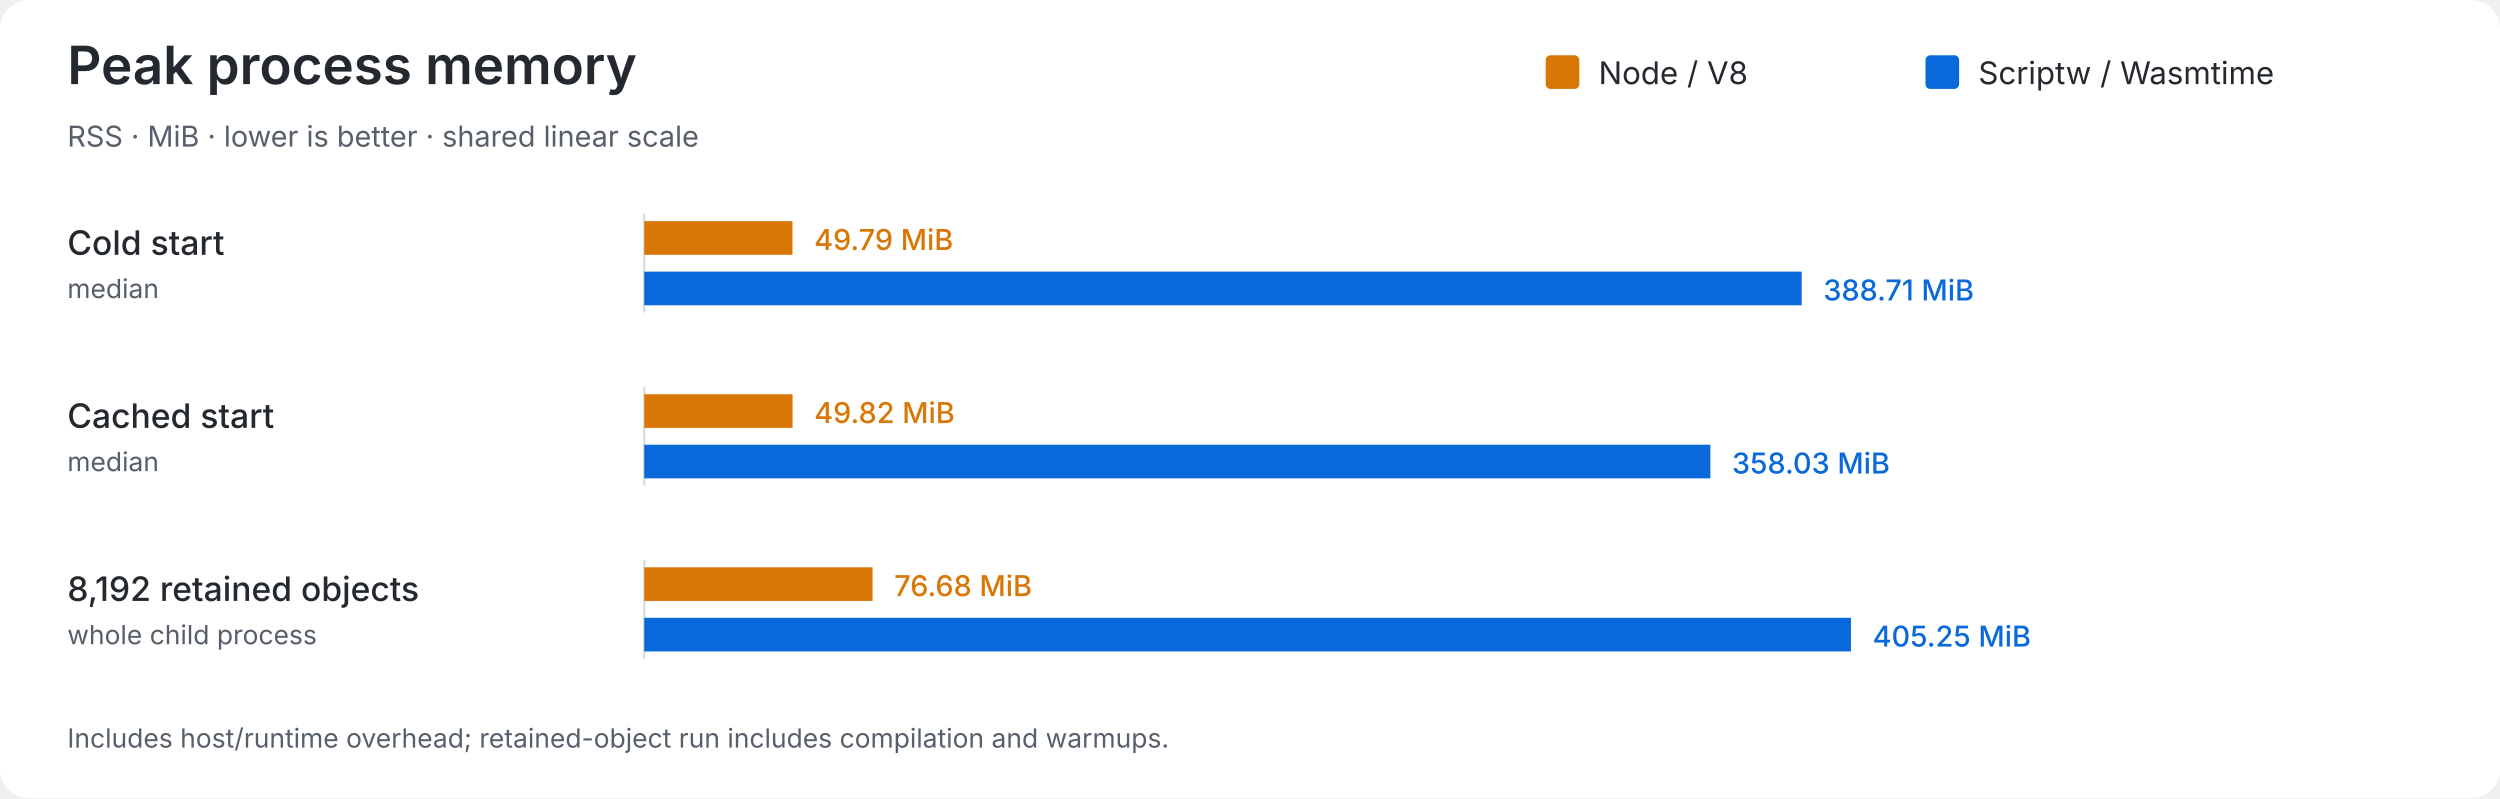
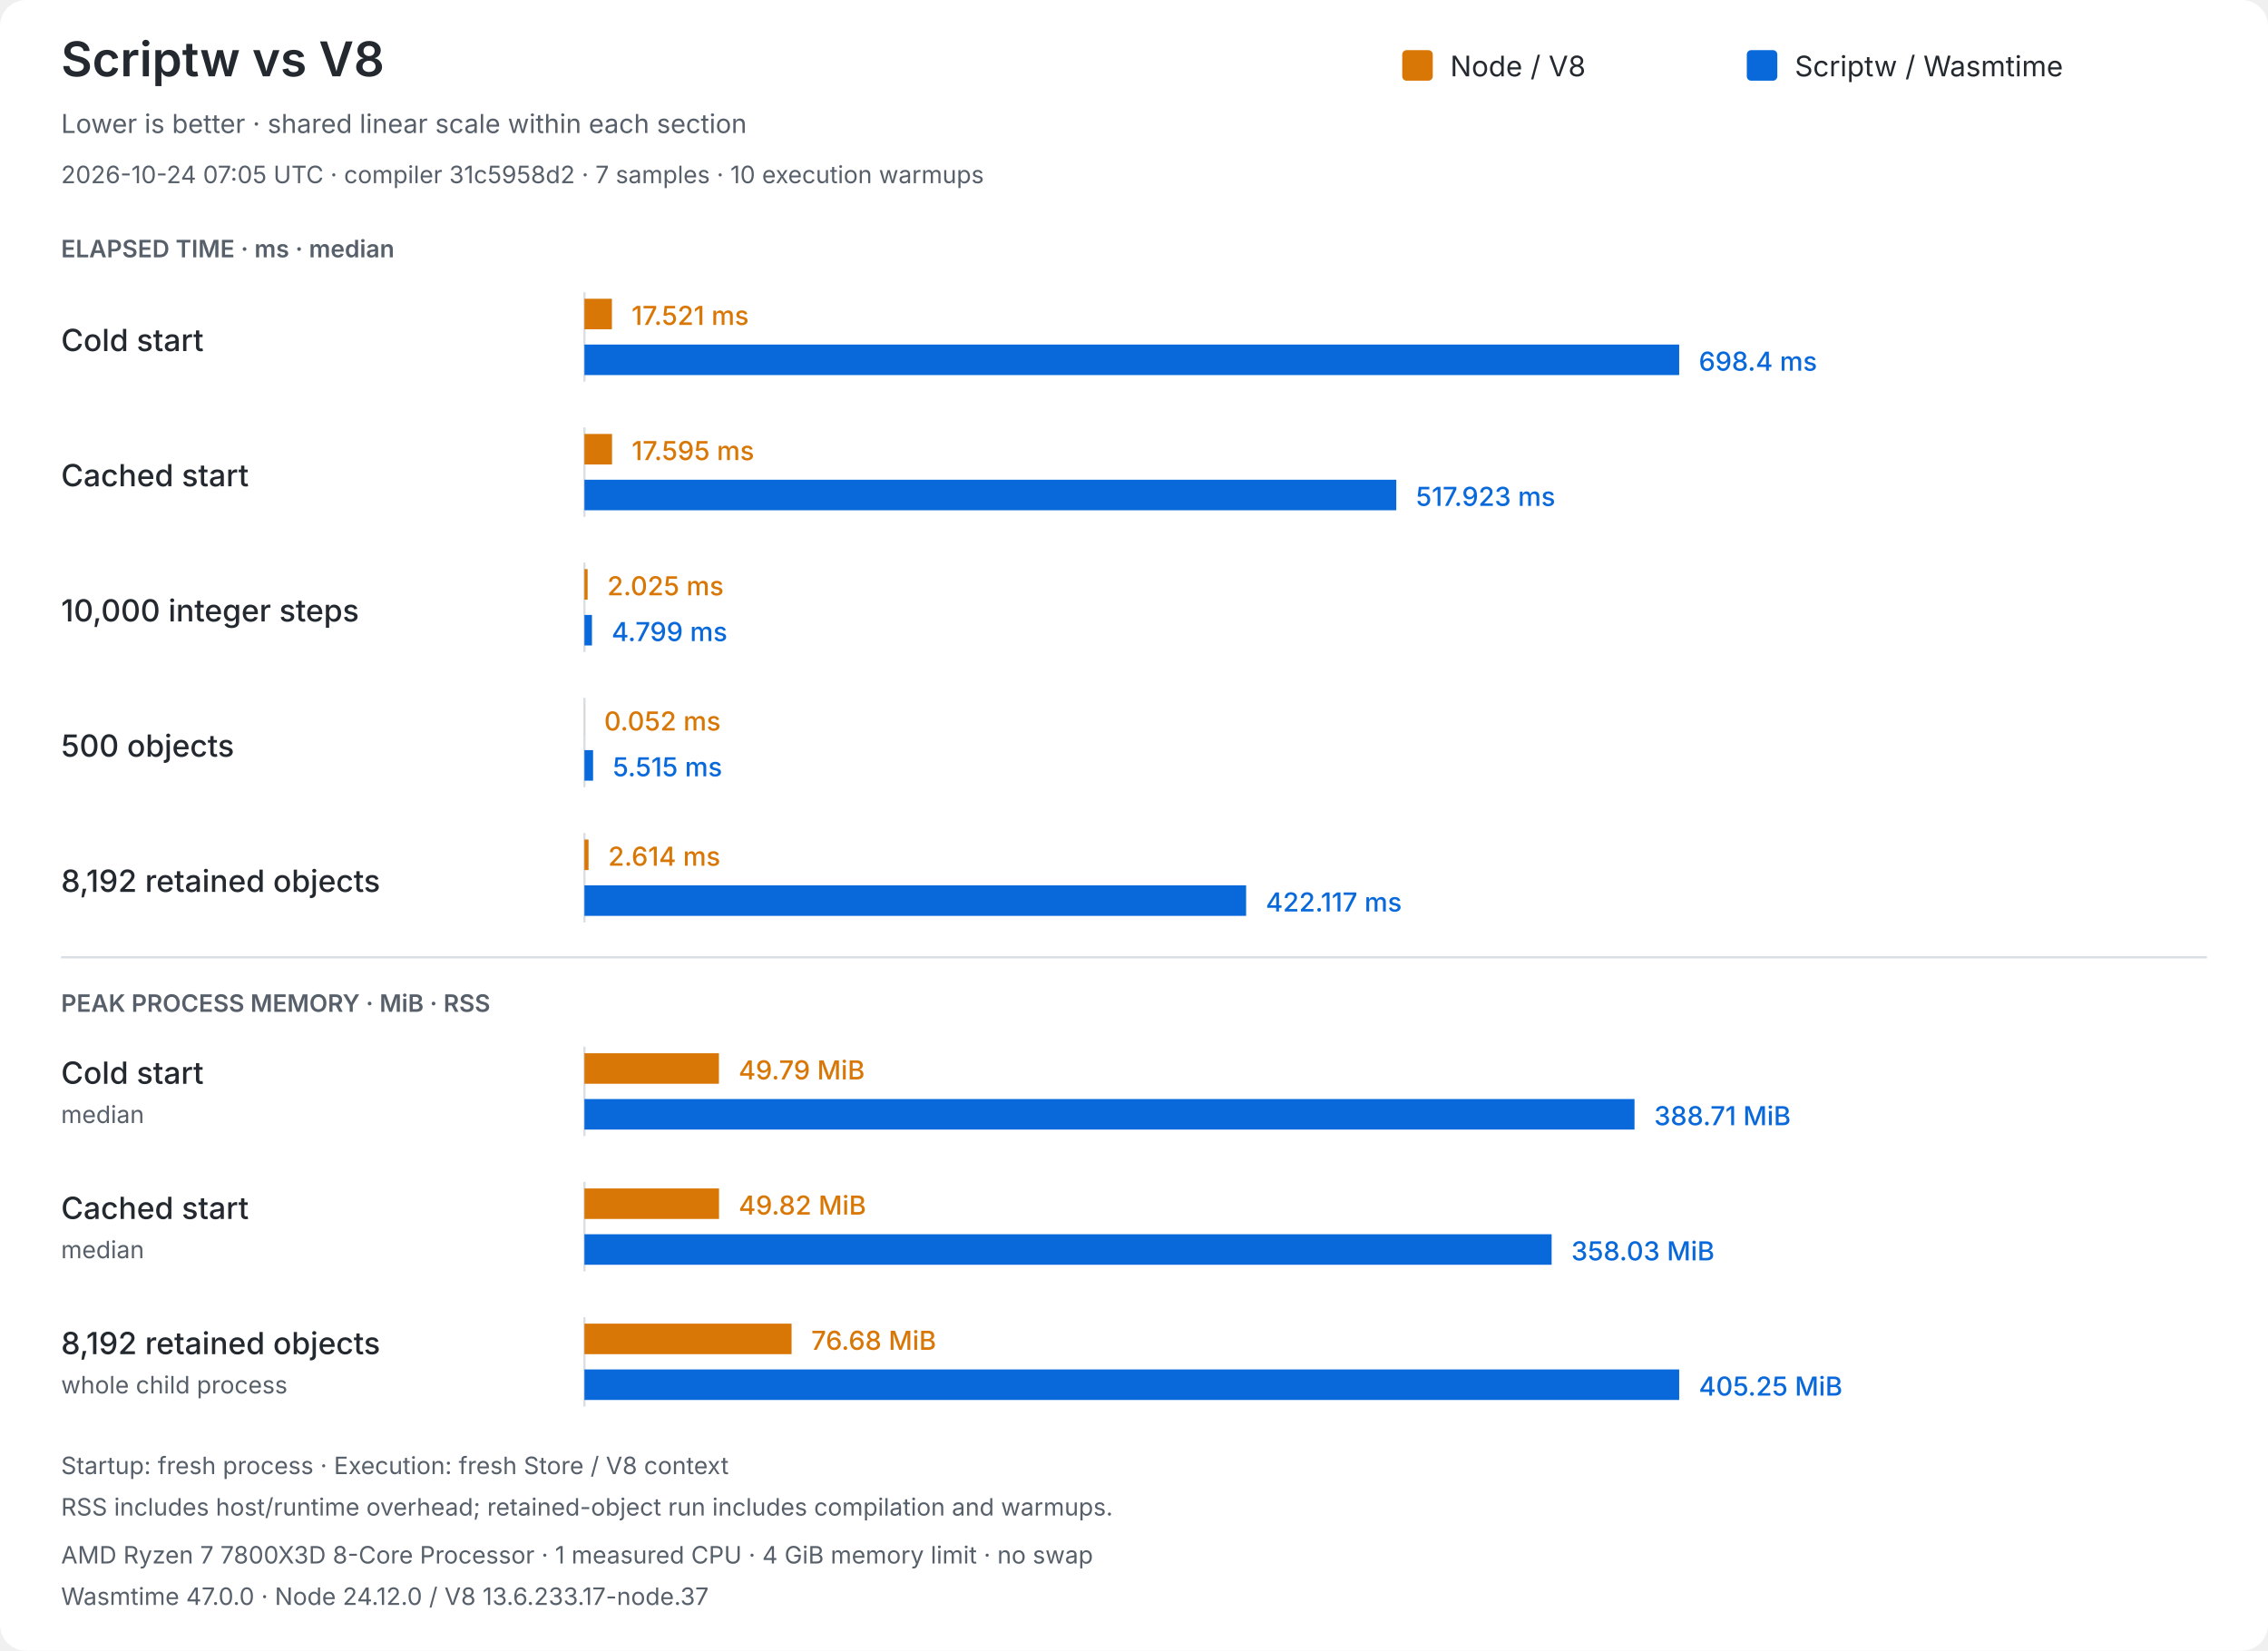
- <svg xmlns="http://www.w3.org/2000/svg" viewBox="0 0 1040 332" role="img" aria-labelledby="title description">
-   <rect width="1040" height="332" rx="12" fill="#ffffff" />
+ <svg xmlns="http://www.w3.org/2000/svg" viewBox="0 0 1040 757" role="img" aria-labelledby="title description">
+   <rect width="1040" height="757" rx="12" fill="#ffffff" />
  <g font-family="system-ui, -apple-system, BlinkMacSystemFont, Segoe UI, sans-serif">
-     <text x="28.000" y="35.000" font-size="22" fill="#24292f" font-weight="600">Peak process memory</text>
-     <text x="28.000" y="61.000" font-size="12" fill="#57606a">RSS · MiB · lower is better · shared linear scale</text>
+     <text x="28.000" y="35.000" font-size="22" fill="#24292f" font-weight="600">Scriptw vs V8</text>
+     <text x="28.000" y="61.000" font-size="12" fill="#57606a">Lower is better · shared linear scale within each section</text>
    <rect x="643" y="23" width="14" height="14" rx="2" fill="#d97706" />
    <text x="665.000" y="35.000" font-size="13" fill="#24292f">Node / V8</text>
    <rect x="801" y="23" width="14" height="14" rx="2" fill="#0969da" />
    <text x="823.000" y="35.000" font-size="13" fill="#24292f">Scriptw / Wasmtime</text>
-     <text x="28.000" y="106.000" font-size="14" fill="#24292f" font-weight="500">Cold start</text>
-     <text x="28.000" y="124.000" font-size="11" fill="#57606a">median</text>
-     <line x1="268.000" y1="89.000" x2="268.000" y2="130.000" stroke="#d8dee4" />
-     <rect x="268" y="92" width="61.671" height="14" fill="#d97706" data-engine="V8" data-metric="cold" />
-     <text x="338.671" y="104.000" font-size="12" fill="#d97706" font-weight="500">49.79 MiB</text>
-     <rect x="268" y="113" width="481.508" height="14" fill="#0969da" data-engine="Scriptw" data-metric="cold" />
-     <text x="758.508" y="125.000" font-size="12" fill="#0969da" font-weight="500">388.71 MiB</text>
-     <text x="28.000" y="178.000" font-size="14" fill="#24292f" font-weight="500">Cached start</text>
-     <text x="28.000" y="196.000" font-size="11" fill="#57606a">median</text>
-     <line x1="268.000" y1="161.000" x2="268.000" y2="202.000" stroke="#d8dee4" />
-     <rect x="268" y="164" width="61.71" height="14" fill="#d97706" data-engine="V8" data-metric="hot" />
-     <text x="338.710" y="176.000" font-size="12" fill="#d97706" font-weight="500">49.82 MiB</text>
-     <rect x="268" y="185" width="443.508" height="14" fill="#0969da" data-engine="Scriptw" data-metric="hot" />
-     <text x="720.508" y="197.000" font-size="12" fill="#0969da" font-weight="500">358.03 MiB</text>
-     <text x="28.000" y="250.000" font-size="14" fill="#24292f" font-weight="500">8,192 retained objects</text>
-     <text x="28.000" y="268.000" font-size="11" fill="#57606a">whole child process</text>
-     <line x1="268.000" y1="233.000" x2="268.000" y2="274.000" stroke="#d8dee4" />
-     <rect x="268" y="236" width="94.981" height="14" fill="#d97706" data-engine="V8" data-metric="retained" />
-     <text x="371.981" y="248.000" font-size="12" fill="#d97706" font-weight="500">76.68 MiB</text>
-     <rect x="268" y="257" width="502" height="14" fill="#0969da" data-engine="Scriptw" data-metric="retained" />
-     <text x="779.000" y="269.000" font-size="12" fill="#0969da" font-weight="500">405.25 MiB</text>
-     <text x="28.000" y="311.000" font-size="11" fill="#57606a">Includes host/runtime overhead; retained-object run includes compilation and warmups.</text>
+     <text x="28.000" y="84.000" font-size="11" fill="#57606a">2026-10-24 07:05 UTC · compiler 31c5958d2 · 7 samples · 10 execution warmups</text>
+     <text x="28.000" y="118.000" font-size="11" fill="#57606a" font-weight="600">ELAPSED TIME · ms · median</text>
+     <text x="28.000" y="161.000" font-size="14" fill="#24292f" font-weight="500">Cold start</text>
+     <line x1="268.000" y1="134.000" x2="268.000" y2="175.000" stroke="#d8dee4" />
+     <rect x="268" y="137" width="12.594" height="14" fill="#d97706" data-engine="V8" data-metric="cold" />
+     <text x="289.594" y="149.000" font-size="12" fill="#d97706" font-weight="500">17.521 ms</text>
+     <rect x="268" y="158" width="502" height="14" fill="#0969da" data-engine="Scriptw" data-metric="cold" />
+     <text x="779.000" y="170.000" font-size="12" fill="#0969da" font-weight="500">698.4 ms</text>
+     <text x="28.000" y="223.000" font-size="14" fill="#24292f" font-weight="500">Cached start</text>
+     <line x1="268.000" y1="196.000" x2="268.000" y2="237.000" stroke="#d8dee4" />
+     <rect x="268" y="199" width="12.647" height="14" fill="#d97706" data-engine="V8" data-metric="hot" />
+     <text x="289.647" y="211.000" font-size="12" fill="#d97706" font-weight="500">17.595 ms</text>
+     <rect x="268" y="220" width="372.276" height="14" fill="#0969da" data-engine="Scriptw" data-metric="hot" />
+     <text x="649.276" y="232.000" font-size="12" fill="#0969da" font-weight="500">517.923 ms</text>
+     <text x="28.000" y="285.000" font-size="14" fill="#24292f" font-weight="500">10,000 integer steps</text>
+     <line x1="268.000" y1="258.000" x2="268.000" y2="299.000" stroke="#d8dee4" />
+     <rect x="268" y="261" width="1.455" height="14" fill="#d97706" data-engine="V8" data-metric="integer" />
+     <text x="278.455" y="273.000" font-size="12" fill="#d97706" font-weight="500">2.025 ms</text>
+     <rect x="268" y="282" width="3.449" height="14" fill="#0969da" data-engine="Scriptw" data-metric="integer" />
+     <text x="280.449" y="294.000" font-size="12" fill="#0969da" font-weight="500">4.799 ms</text>
+     <text x="28.000" y="347.000" font-size="14" fill="#24292f" font-weight="500">500 objects</text>
+     <line x1="268.000" y1="320.000" x2="268.000" y2="361.000" stroke="#d8dee4" />
+     <rect x="268" y="323" width="0.037" height="14" fill="#d97706" data-engine="V8" data-metric="objects" />
+     <text x="277.037" y="335.000" font-size="12" fill="#d97706" font-weight="500">0.052 ms</text>
+     <rect x="268" y="344" width="3.964" height="14" fill="#0969da" data-engine="Scriptw" data-metric="objects" />
+     <text x="280.964" y="356.000" font-size="12" fill="#0969da" font-weight="500">5.515 ms</text>
+     <text x="28.000" y="409.000" font-size="14" fill="#24292f" font-weight="500">8,192 retained objects</text>
+     <line x1="268.000" y1="382.000" x2="268.000" y2="423.000" stroke="#d8dee4" />
+     <rect x="268" y="385" width="1.879" height="14" fill="#d97706" data-engine="V8" data-metric="retained" />
+     <text x="278.879" y="397.000" font-size="12" fill="#d97706" font-weight="500">2.614 ms</text>
+     <rect x="268" y="406" width="303.412" height="14" fill="#0969da" data-engine="Scriptw" data-metric="retained" />
+     <text x="580.412" y="418.000" font-size="12" fill="#0969da" font-weight="500">422.117 ms</text>
+     <line x1="28.000" y1="439.000" x2="1012.000" y2="439.000" stroke="#d8dee4" />
+     <text x="28.000" y="464.000" font-size="11" fill="#57606a" font-weight="600">PEAK PROCESS MEMORY · MiB · RSS</text>
+     <text x="28.000" y="497.000" font-size="14" fill="#24292f" font-weight="500">Cold start</text>
+     <text x="28.000" y="515.000" font-size="11" fill="#57606a">median</text>
+     <line x1="268.000" y1="480.000" x2="268.000" y2="521.000" stroke="#d8dee4" />
+     <rect x="268" y="483" width="61.671" height="14" fill="#d97706" data-engine="V8" data-metric="cold" />
+     <text x="338.671" y="495.000" font-size="12" fill="#d97706" font-weight="500">49.79 MiB</text>
+     <rect x="268" y="504" width="481.508" height="14" fill="#0969da" data-engine="Scriptw" data-metric="cold" />
+     <text x="758.508" y="516.000" font-size="12" fill="#0969da" font-weight="500">388.71 MiB</text>
+     <text x="28.000" y="559.000" font-size="14" fill="#24292f" font-weight="500">Cached start</text>
+     <text x="28.000" y="577.000" font-size="11" fill="#57606a">median</text>
+     <line x1="268.000" y1="542.000" x2="268.000" y2="583.000" stroke="#d8dee4" />
+     <rect x="268" y="545" width="61.71" height="14" fill="#d97706" data-engine="V8" data-metric="hot" />
+     <text x="338.710" y="557.000" font-size="12" fill="#d97706" font-weight="500">49.82 MiB</text>
+     <rect x="268" y="566" width="443.508" height="14" fill="#0969da" data-engine="Scriptw" data-metric="hot" />
+     <text x="720.508" y="578.000" font-size="12" fill="#0969da" font-weight="500">358.03 MiB</text>
+     <text x="28.000" y="621.000" font-size="14" fill="#24292f" font-weight="500">8,192 retained objects</text>
+     <text x="28.000" y="639.000" font-size="11" fill="#57606a">whole child process</text>
+     <line x1="268.000" y1="604.000" x2="268.000" y2="645.000" stroke="#d8dee4" />
+     <rect x="268" y="607" width="94.981" height="14" fill="#d97706" data-engine="V8" data-metric="retained" />
+     <text x="371.981" y="619.000" font-size="12" fill="#d97706" font-weight="500">76.68 MiB</text>
+     <rect x="268" y="628" width="502" height="14" fill="#0969da" data-engine="Scriptw" data-metric="retained" />
+     <text x="779.000" y="640.000" font-size="12" fill="#0969da" font-weight="500">405.25 MiB</text>
+     <text x="28.000" y="676.000" font-size="11" fill="#57606a">Startup: fresh process · Execution: fresh Store / V8 context</text>
+     <text x="28.000" y="695.000" font-size="11" fill="#57606a">RSS includes host/runtime overhead; retained-object run includes compilation and warmups.</text>
+     <text x="28.000" y="717.000" font-size="11" fill="#57606a">AMD Ryzen 7 7800X3D 8-Core Processor · 1 measured CPU · 4 GiB memory limit · no swap</text>
+     <text x="28.000" y="736.000" font-size="11" fill="#57606a">Wasmtime 47.0.0 · Node 24.12.0 / V8 13.6.233.17-node.37</text>
  </g>
</svg>
